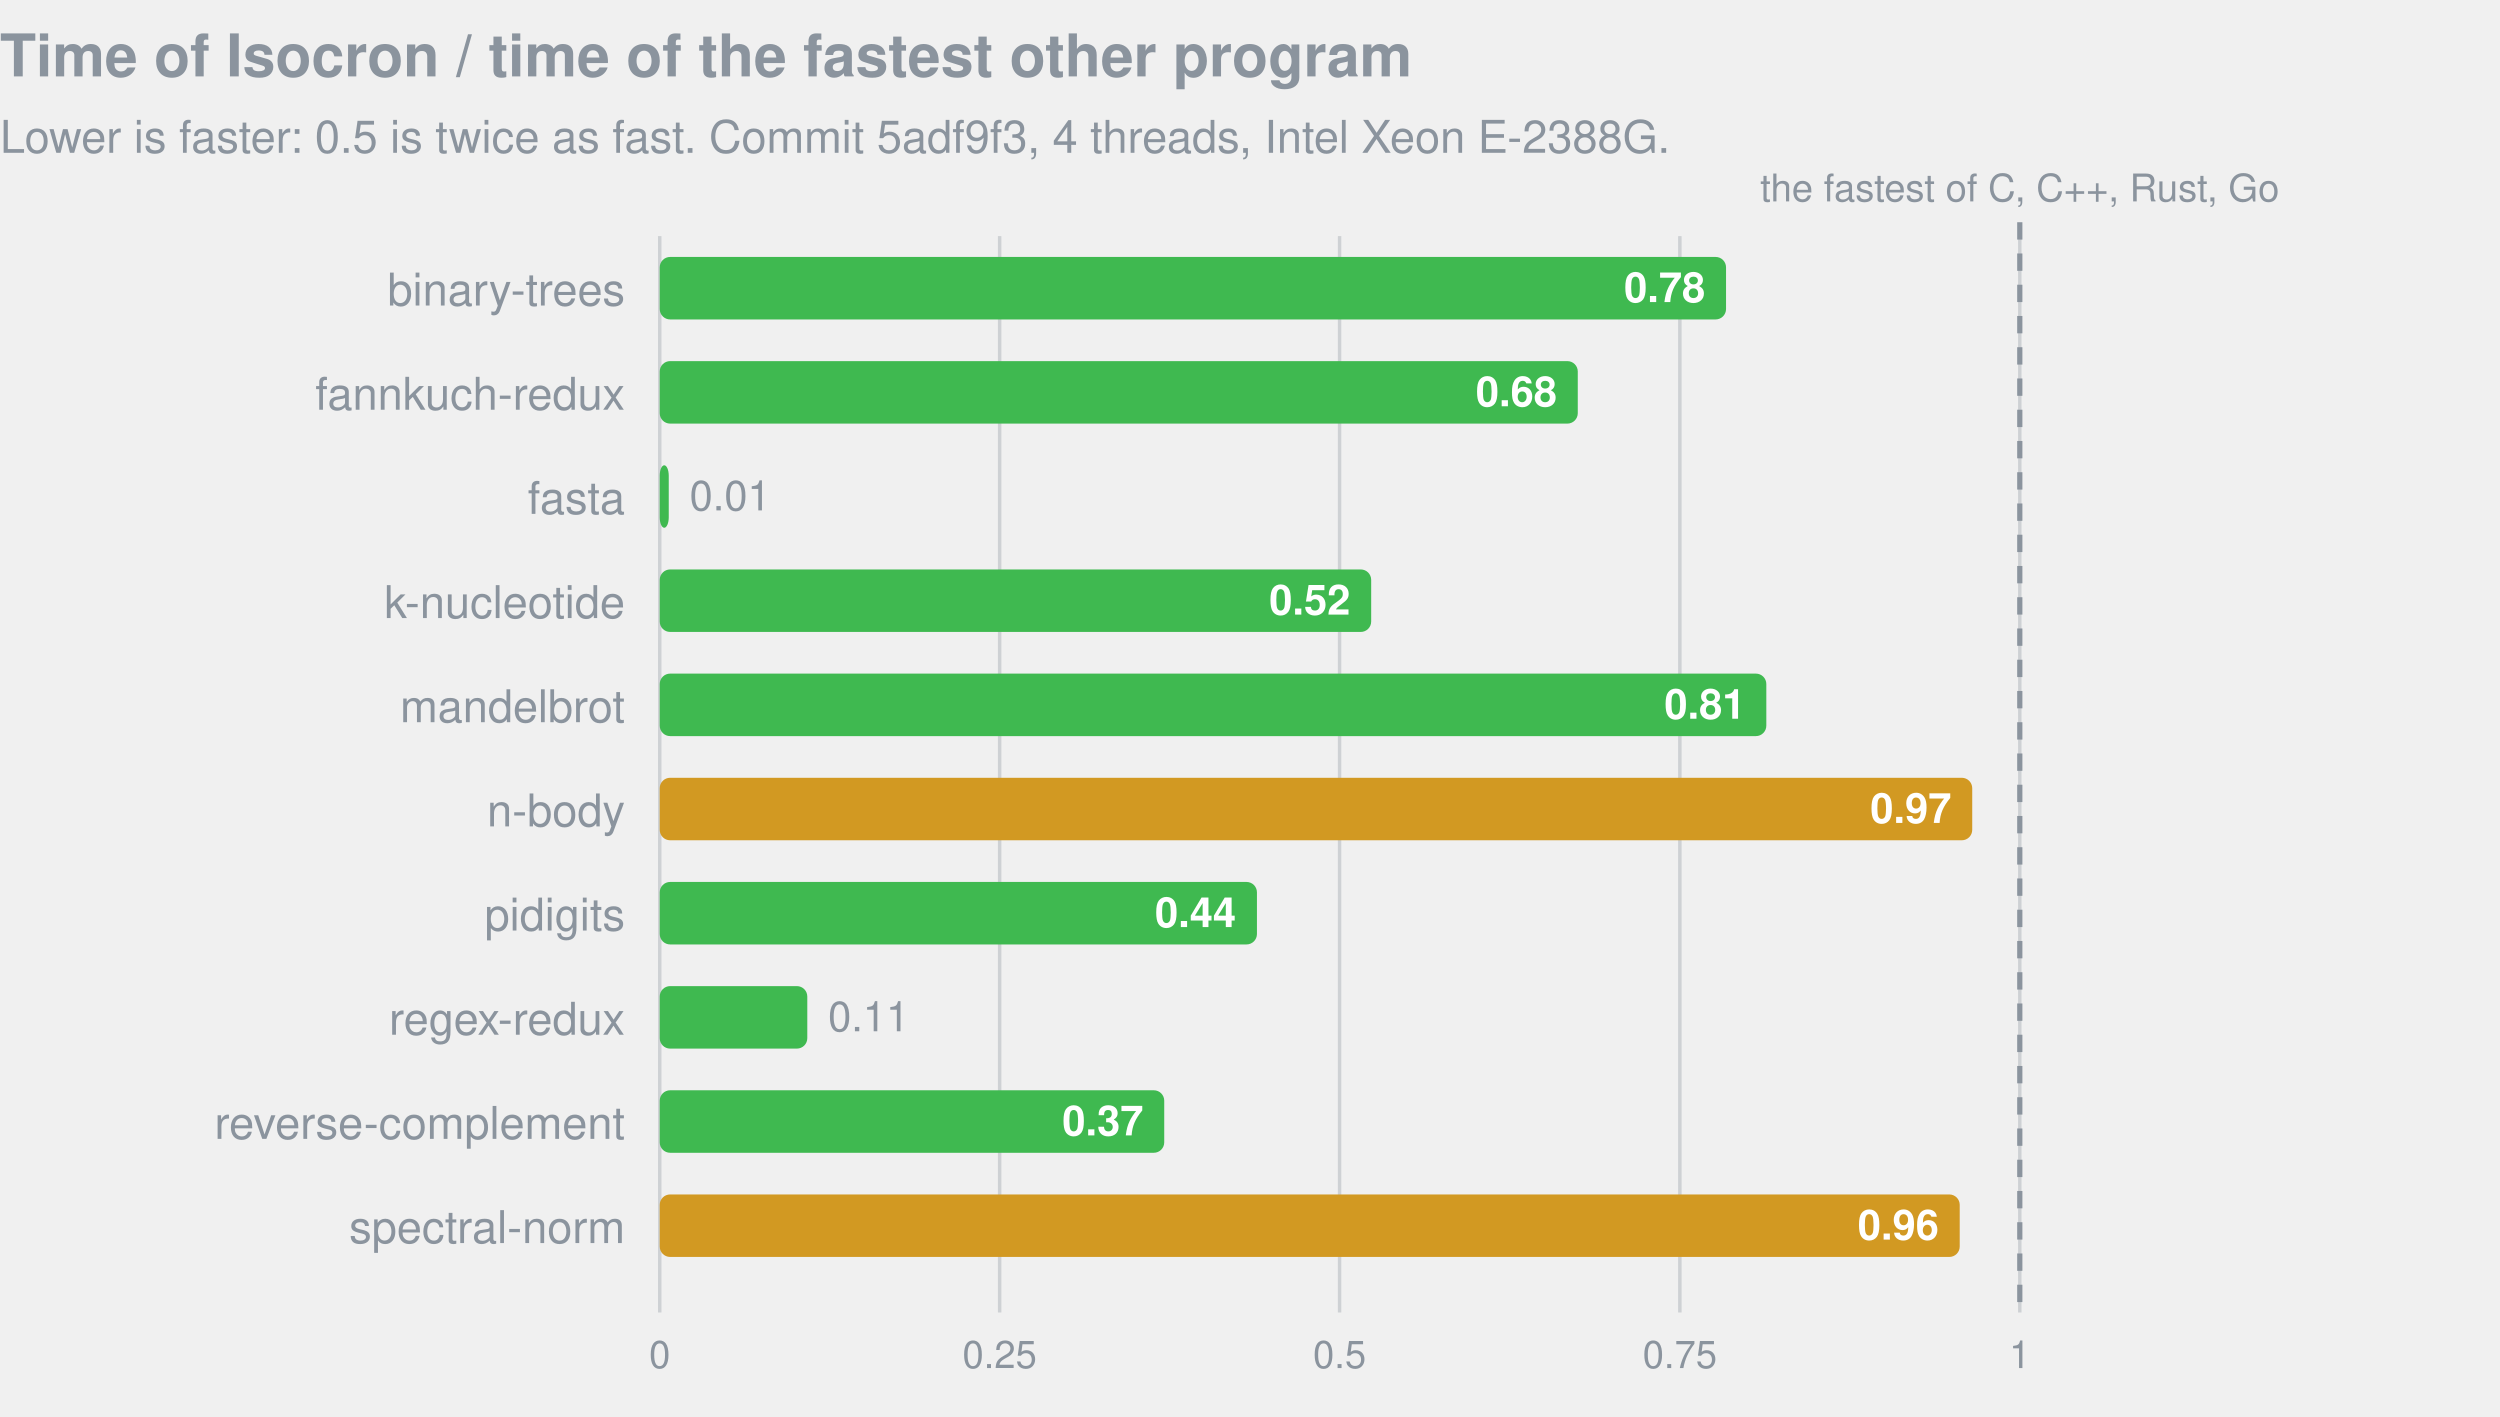
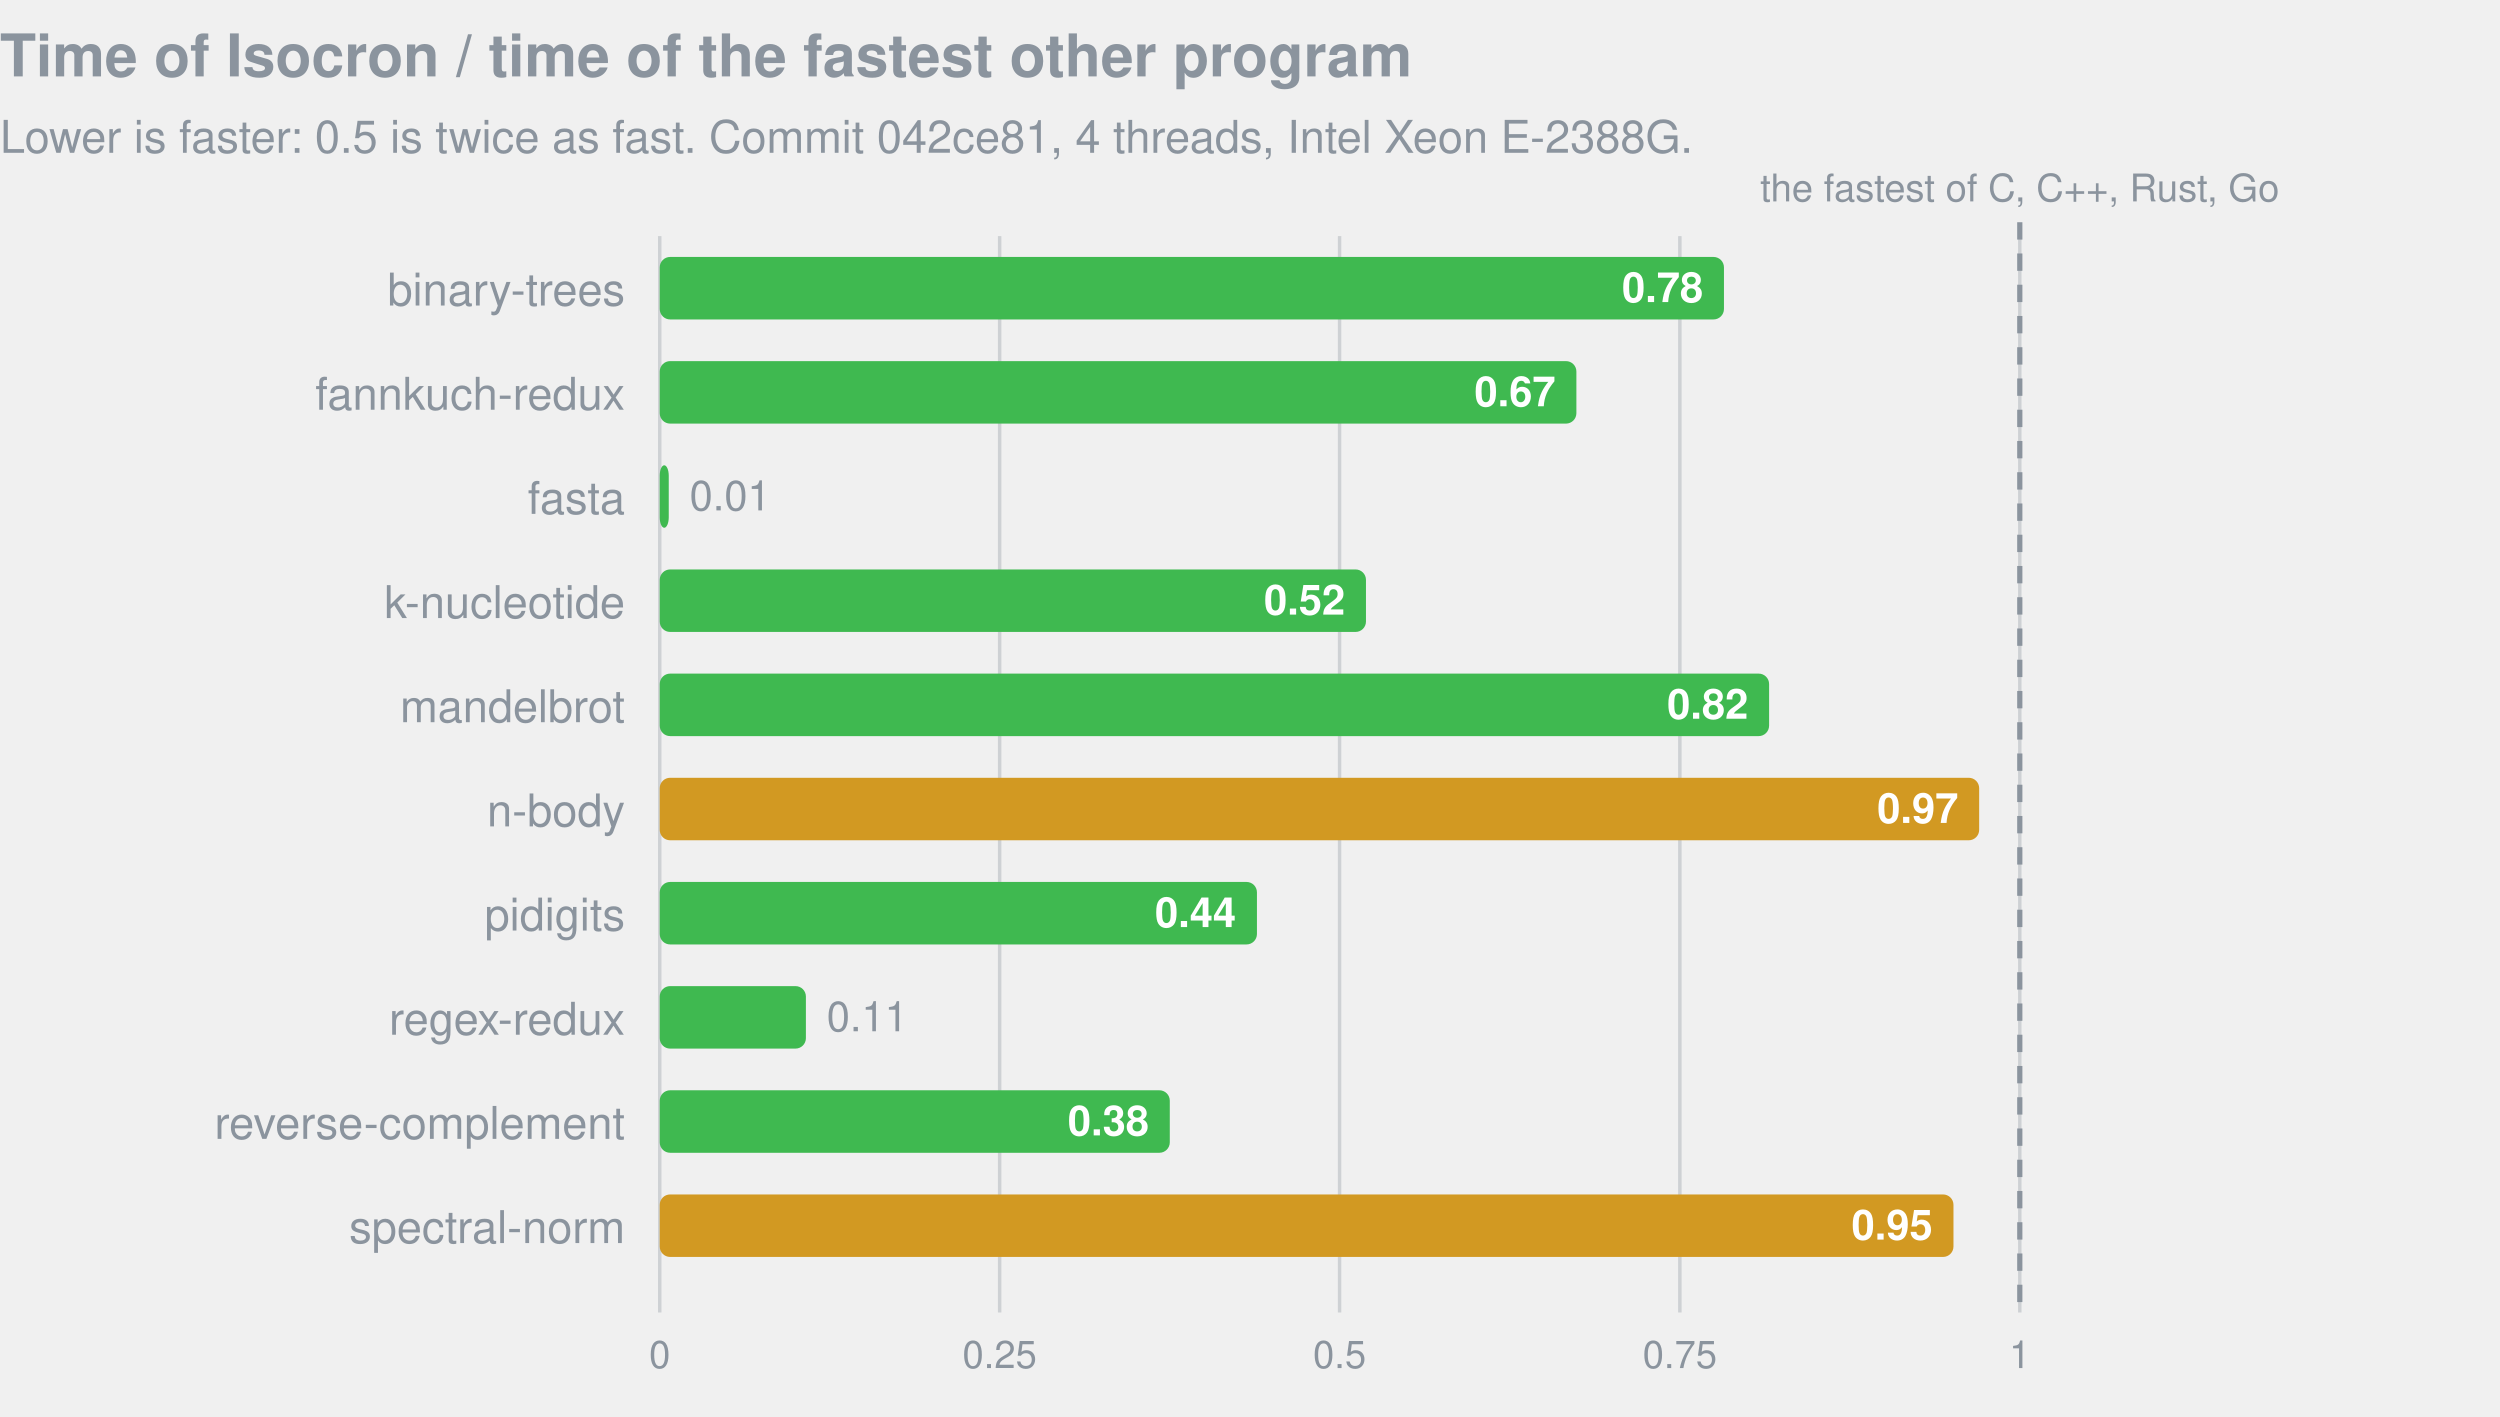
<svg xmlns="http://www.w3.org/2000/svg" width="720" height="408" viewBox="0 0 720 408" font-family="-apple-system, Segoe UI, Helvetica, Arial, sans-serif">
  <text x="0" y="22" font-size="17" font-weight="600" fill="#8b949e">Time of Isocron / time of the fastest other program</text>
-   <text x="0" y="44" font-size="13" fill="#8b949e">Lower is faster: 0.5 is twice as fast. Commit 5adf9f3, 4 threads, Intel Xeon E-2388G.</text>
+   <text x="0" y="44" font-size="13" fill="#8b949e">Lower is faster: 0.5 is twice as fast. Commit 042ce81, 4 threads, Intel Xeon E-2388G.</text>
  <line x1="190.0" y1="68" x2="190.0" y2="378" stroke="#8b949e55" />
  <text x="190.0" y="394" font-size="11" fill="#8b949e" text-anchor="middle">0</text>
  <line x1="287.9" y1="68" x2="287.9" y2="378" stroke="#8b949e55" />
  <text x="287.9" y="394" font-size="11" fill="#8b949e" text-anchor="middle">0.25</text>
  <line x1="385.8" y1="68" x2="385.8" y2="378" stroke="#8b949e55" />
  <text x="385.8" y="394" font-size="11" fill="#8b949e" text-anchor="middle">0.5</text>
  <line x1="483.8" y1="68" x2="483.8" y2="378" stroke="#8b949e55" />
  <text x="483.8" y="394" font-size="11" fill="#8b949e" text-anchor="middle">0.75</text>
  <line x1="581.7" y1="68" x2="581.7" y2="378" stroke="#8b949e55" />
  <text x="581.7" y="394" font-size="11" fill="#8b949e" text-anchor="middle">1</text>
  <text x="180" y="88" font-size="13" fill="#8b949e" text-anchor="end">binary-trees</text>
-   <rect x="190" y="74" width="307.1" height="18" rx="3" fill="#3fb950" />
-   <text x="491.1" y="87" font-size="12" font-weight="600" fill="#ffffff" text-anchor="end">0.78</text>
+   <rect x="190" y="74" width="306.5" height="18" rx="3" fill="#3fb950" />
+   <text x="490.5" y="87" font-size="12" font-weight="600" fill="#ffffff" text-anchor="end">0.78</text>
  <text x="180" y="118" font-size="13" fill="#8b949e" text-anchor="end">fannkuch-redux</text>
-   <rect x="190" y="104" width="264.4" height="18" rx="3" fill="#3fb950" />
-   <text x="448.4" y="117" font-size="12" font-weight="600" fill="#ffffff" text-anchor="end">0.68</text>
+   <rect x="190" y="104" width="264.0" height="18" rx="3" fill="#3fb950" />
+   <text x="448.0" y="117" font-size="12" font-weight="600" fill="#ffffff" text-anchor="end">0.67</text>
  <text x="180" y="148" font-size="13" fill="#8b949e" text-anchor="end">fasta</text>
  <rect x="190" y="134" width="2.6" height="18" rx="3" fill="#3fb950" />
  <text x="198.6" y="147" font-size="12" fill="#8b949e">0.01</text>
  <text x="180" y="178" font-size="13" fill="#8b949e" text-anchor="end">k-nucleotide</text>
-   <rect x="190" y="164" width="204.9" height="18" rx="3" fill="#3fb950" />
-   <text x="388.9" y="177" font-size="12" font-weight="600" fill="#ffffff" text-anchor="end">0.52</text>
+   <rect x="190" y="164" width="203.4" height="18" rx="3" fill="#3fb950" />
+   <text x="387.4" y="177" font-size="12" font-weight="600" fill="#ffffff" text-anchor="end">0.52</text>
  <text x="180" y="208" font-size="13" fill="#8b949e" text-anchor="end">mandelbrot</text>
-   <rect x="190" y="194" width="318.7" height="18" rx="3" fill="#3fb950" />
-   <text x="502.7" y="207" font-size="12" font-weight="600" fill="#ffffff" text-anchor="end">0.81</text>
+   <rect x="190" y="194" width="319.5" height="18" rx="3" fill="#3fb950" />
+   <text x="503.5" y="207" font-size="12" font-weight="600" fill="#ffffff" text-anchor="end">0.82</text>
  <text x="180" y="238" font-size="13" fill="#8b949e" text-anchor="end">n-body</text>
-   <rect x="190" y="224" width="378.0" height="18" rx="3" fill="#d29922" />
-   <text x="562.0" y="237" font-size="12" font-weight="600" fill="#ffffff" text-anchor="end">0.97</text>
+   <rect x="190" y="224" width="380.0" height="18" rx="3" fill="#d29922" />
+   <text x="564.0" y="237" font-size="12" font-weight="600" fill="#ffffff" text-anchor="end">0.97</text>
  <text x="180" y="268" font-size="13" fill="#8b949e" text-anchor="end">pidigits</text>
  <rect x="190" y="254" width="172.0" height="18" rx="3" fill="#3fb950" />
  <text x="356.0" y="267" font-size="12" font-weight="600" fill="#ffffff" text-anchor="end">0.44</text>
  <text x="180" y="298" font-size="13" fill="#8b949e" text-anchor="end">regex-redux</text>
-   <rect x="190" y="284" width="42.5" height="18" rx="3" fill="#3fb950" />
-   <text x="238.5" y="297" font-size="12" fill="#8b949e">0.11</text>
+   <rect x="190" y="284" width="42.1" height="18" rx="3" fill="#3fb950" />
+   <text x="238.1" y="297" font-size="12" fill="#8b949e">0.11</text>
  <text x="180" y="328" font-size="13" fill="#8b949e" text-anchor="end">reverse-complement</text>
-   <rect x="190" y="314" width="145.3" height="18" rx="3" fill="#3fb950" />
-   <text x="329.3" y="327" font-size="12" font-weight="600" fill="#ffffff" text-anchor="end">0.37</text>
+   <rect x="190" y="314" width="146.9" height="18" rx="3" fill="#3fb950" />
+   <text x="330.9" y="327" font-size="12" font-weight="600" fill="#ffffff" text-anchor="end">0.38</text>
  <text x="180" y="358" font-size="13" fill="#8b949e" text-anchor="end">spectral-norm</text>
-   <rect x="190" y="344" width="374.4" height="18" rx="3" fill="#d29922" />
-   <text x="558.4" y="357" font-size="12" font-weight="600" fill="#ffffff" text-anchor="end">0.96</text>
+   <rect x="190" y="344" width="372.6" height="18" rx="3" fill="#d29922" />
+   <text x="556.6" y="357" font-size="12" font-weight="600" fill="#ffffff" text-anchor="end">0.95</text>
  <line x1="581.7" y1="64" x2="581.7" y2="378" stroke="#8b949e" stroke-width="1.5" stroke-dasharray="5 4" />
  <text x="581.7" y="58" font-size="11" fill="#8b949e" text-anchor="middle">the fastest of C, C++, Rust, Go</text>
</svg>
